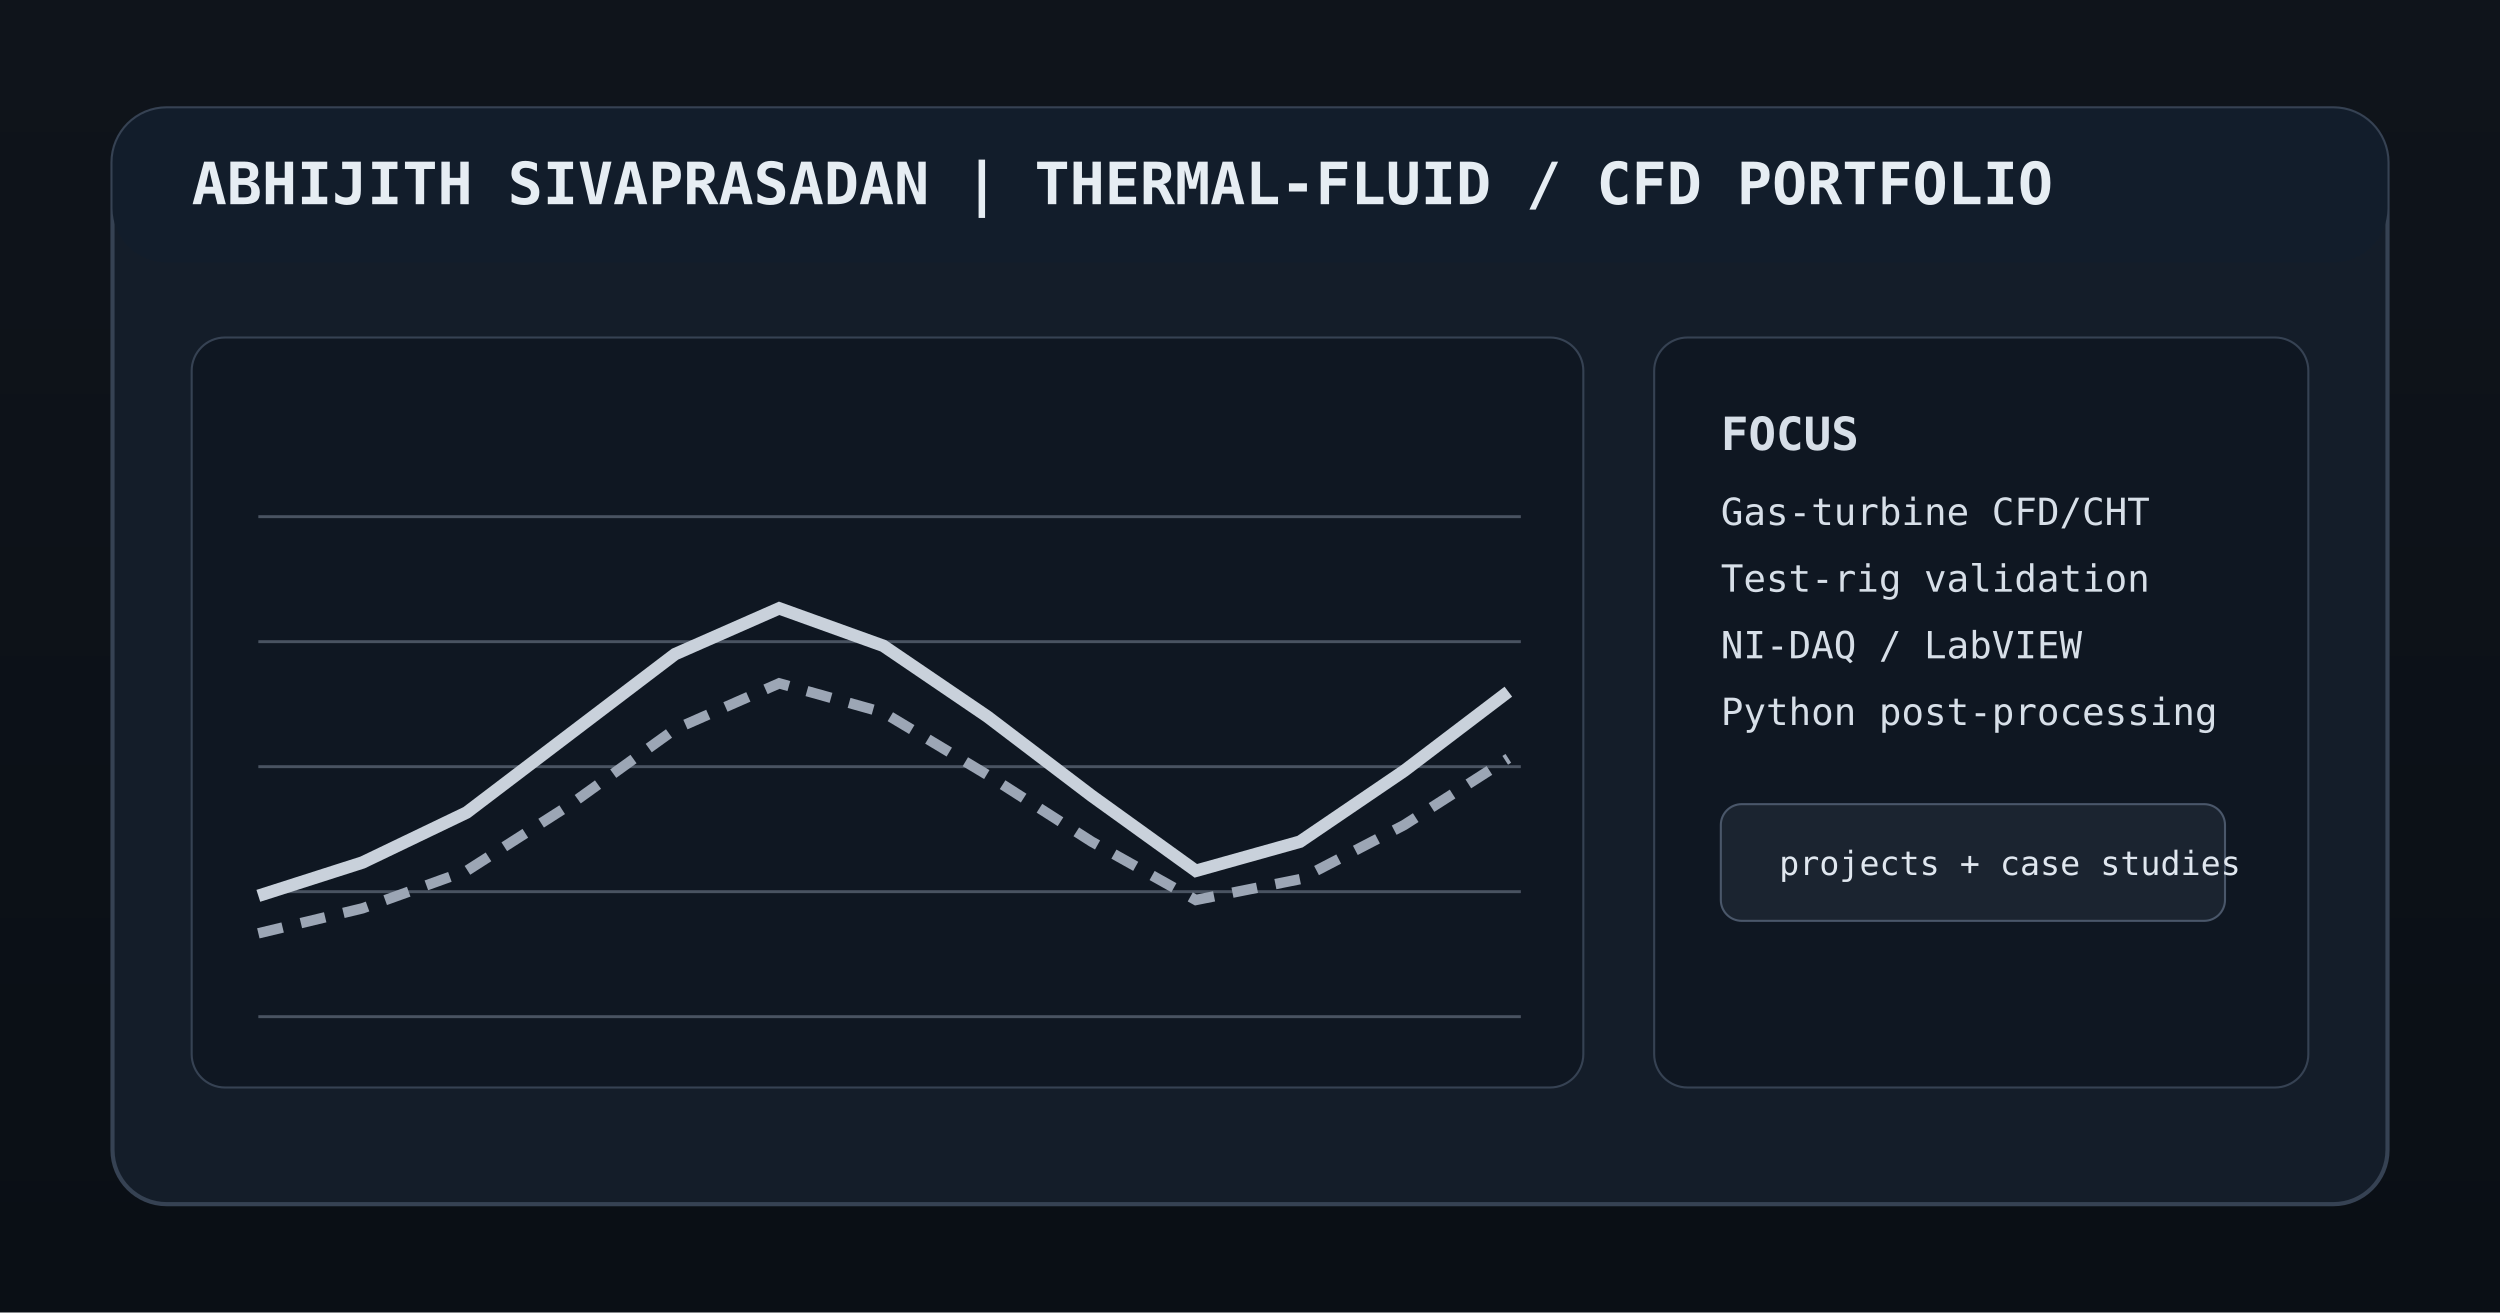
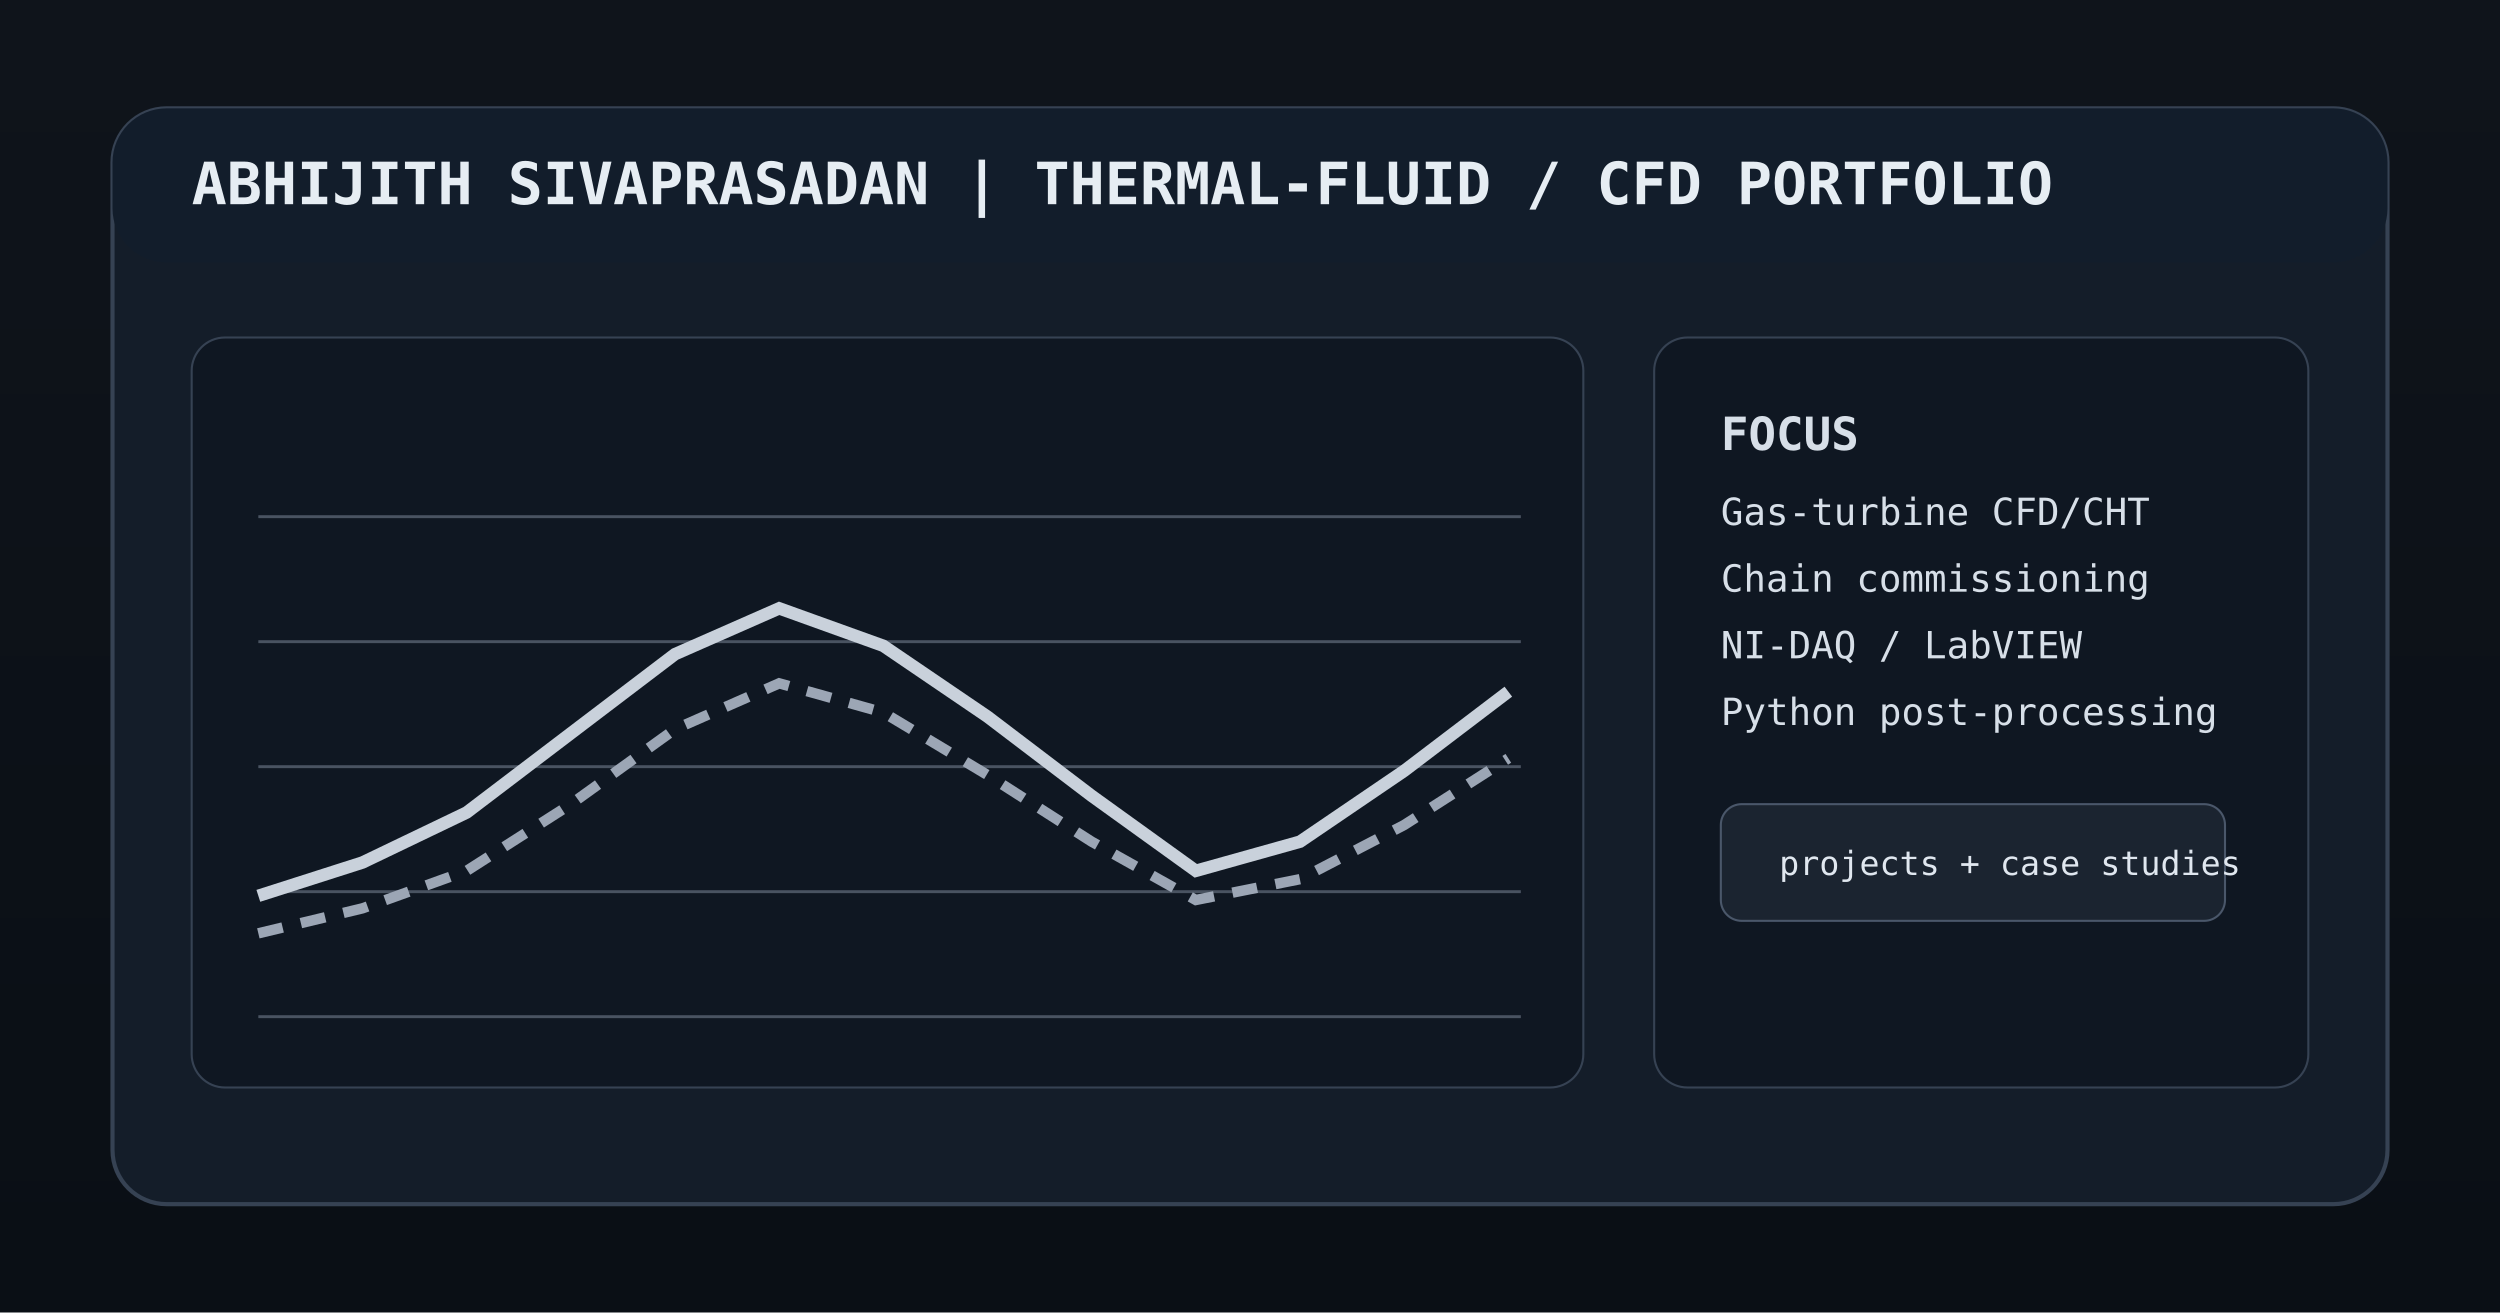
<svg xmlns="http://www.w3.org/2000/svg" viewBox="0 0 1200 630" role="img" aria-label="Portfolio preview">
  <defs>
    <linearGradient id="bg" x1="0" y1="0" x2="0" y2="1">
      <stop offset="0" stop-color="#0f141b" />
      <stop offset="1" stop-color="#0a0f15" />
    </linearGradient>
  </defs>
  <rect width="1200" height="630" fill="url(#bg)" />
  <rect x="54" y="52" width="1092" height="526" rx="26" fill="#141d29" stroke="#364253" stroke-width="2" />
  <rect x="54" y="52" width="1092" height="74" rx="26" fill="#121d2b" />
  <text x="92" y="98" fill="#e6edf3" font-family="ui-monospace, SFMono-Regular, Menlo, monospace" font-size="28" font-weight="700">ABHIJITH SIVAPRASADAN | THERMAL-FLUID / CFD PORTFOLIO</text>
  <rect x="92" y="162" width="668" height="360" rx="16" fill="#0f1722" stroke="#364253" />
  <g stroke="#5c6776" stroke-width="1.4" opacity="0.75">
    <line x1="124" y1="488" x2="730" y2="488" />
    <line x1="124" y1="428" x2="730" y2="428" />
    <line x1="124" y1="368" x2="730" y2="368" />
    <line x1="124" y1="308" x2="730" y2="308" />
    <line x1="124" y1="248" x2="730" y2="248" />
  </g>
  <polyline points="124,430 174,414 224,390 274,352 324,314 374,292 424,310 474,344 524,382 574,418 624,404 674,370 724,332" fill="none" stroke="#c9d1db" stroke-width="6" />
  <polyline points="124,448 174,436 224,418 274,386 324,350 374,328 424,342 474,372 524,404 574,432 624,422 674,396 724,364" fill="none" stroke="#9ca6b5" stroke-width="5" stroke-dasharray="12 9" />
  <rect x="794" y="162" width="314" height="360" rx="16" fill="#0f1722" stroke="#364253" />
  <text x="826" y="216" fill="#d7dfe8" font-family="ui-monospace,monospace" font-size="22" font-weight="700">FOCUS</text>
  <text x="826" y="252" fill="#d7dfe8" font-family="ui-monospace,monospace" font-size="18">Gas-turbine CFD/CHT</text>
-   <text x="826" y="284" fill="#d7dfe8" font-family="ui-monospace,monospace" font-size="18">Test-rig validation</text>
+   <text x="826" y="284" fill="#d7dfe8" font-family="ui-monospace,monospace" font-size="18">Chain commissioning</text>
  <text x="826" y="316" fill="#d7dfe8" font-family="ui-monospace,monospace" font-size="18">NI-DAQ / LabVIEW</text>
  <text x="826" y="348" fill="#d7dfe8" font-family="ui-monospace,monospace" font-size="18">Python post-processing</text>
  <rect x="826" y="386" width="242" height="56" rx="10" fill="#1b2430" stroke="#4a576a" />
  <text x="854" y="420" fill="#e0e7ef" font-family="ui-monospace,monospace" font-size="16">projects + case studies</text>
</svg>
